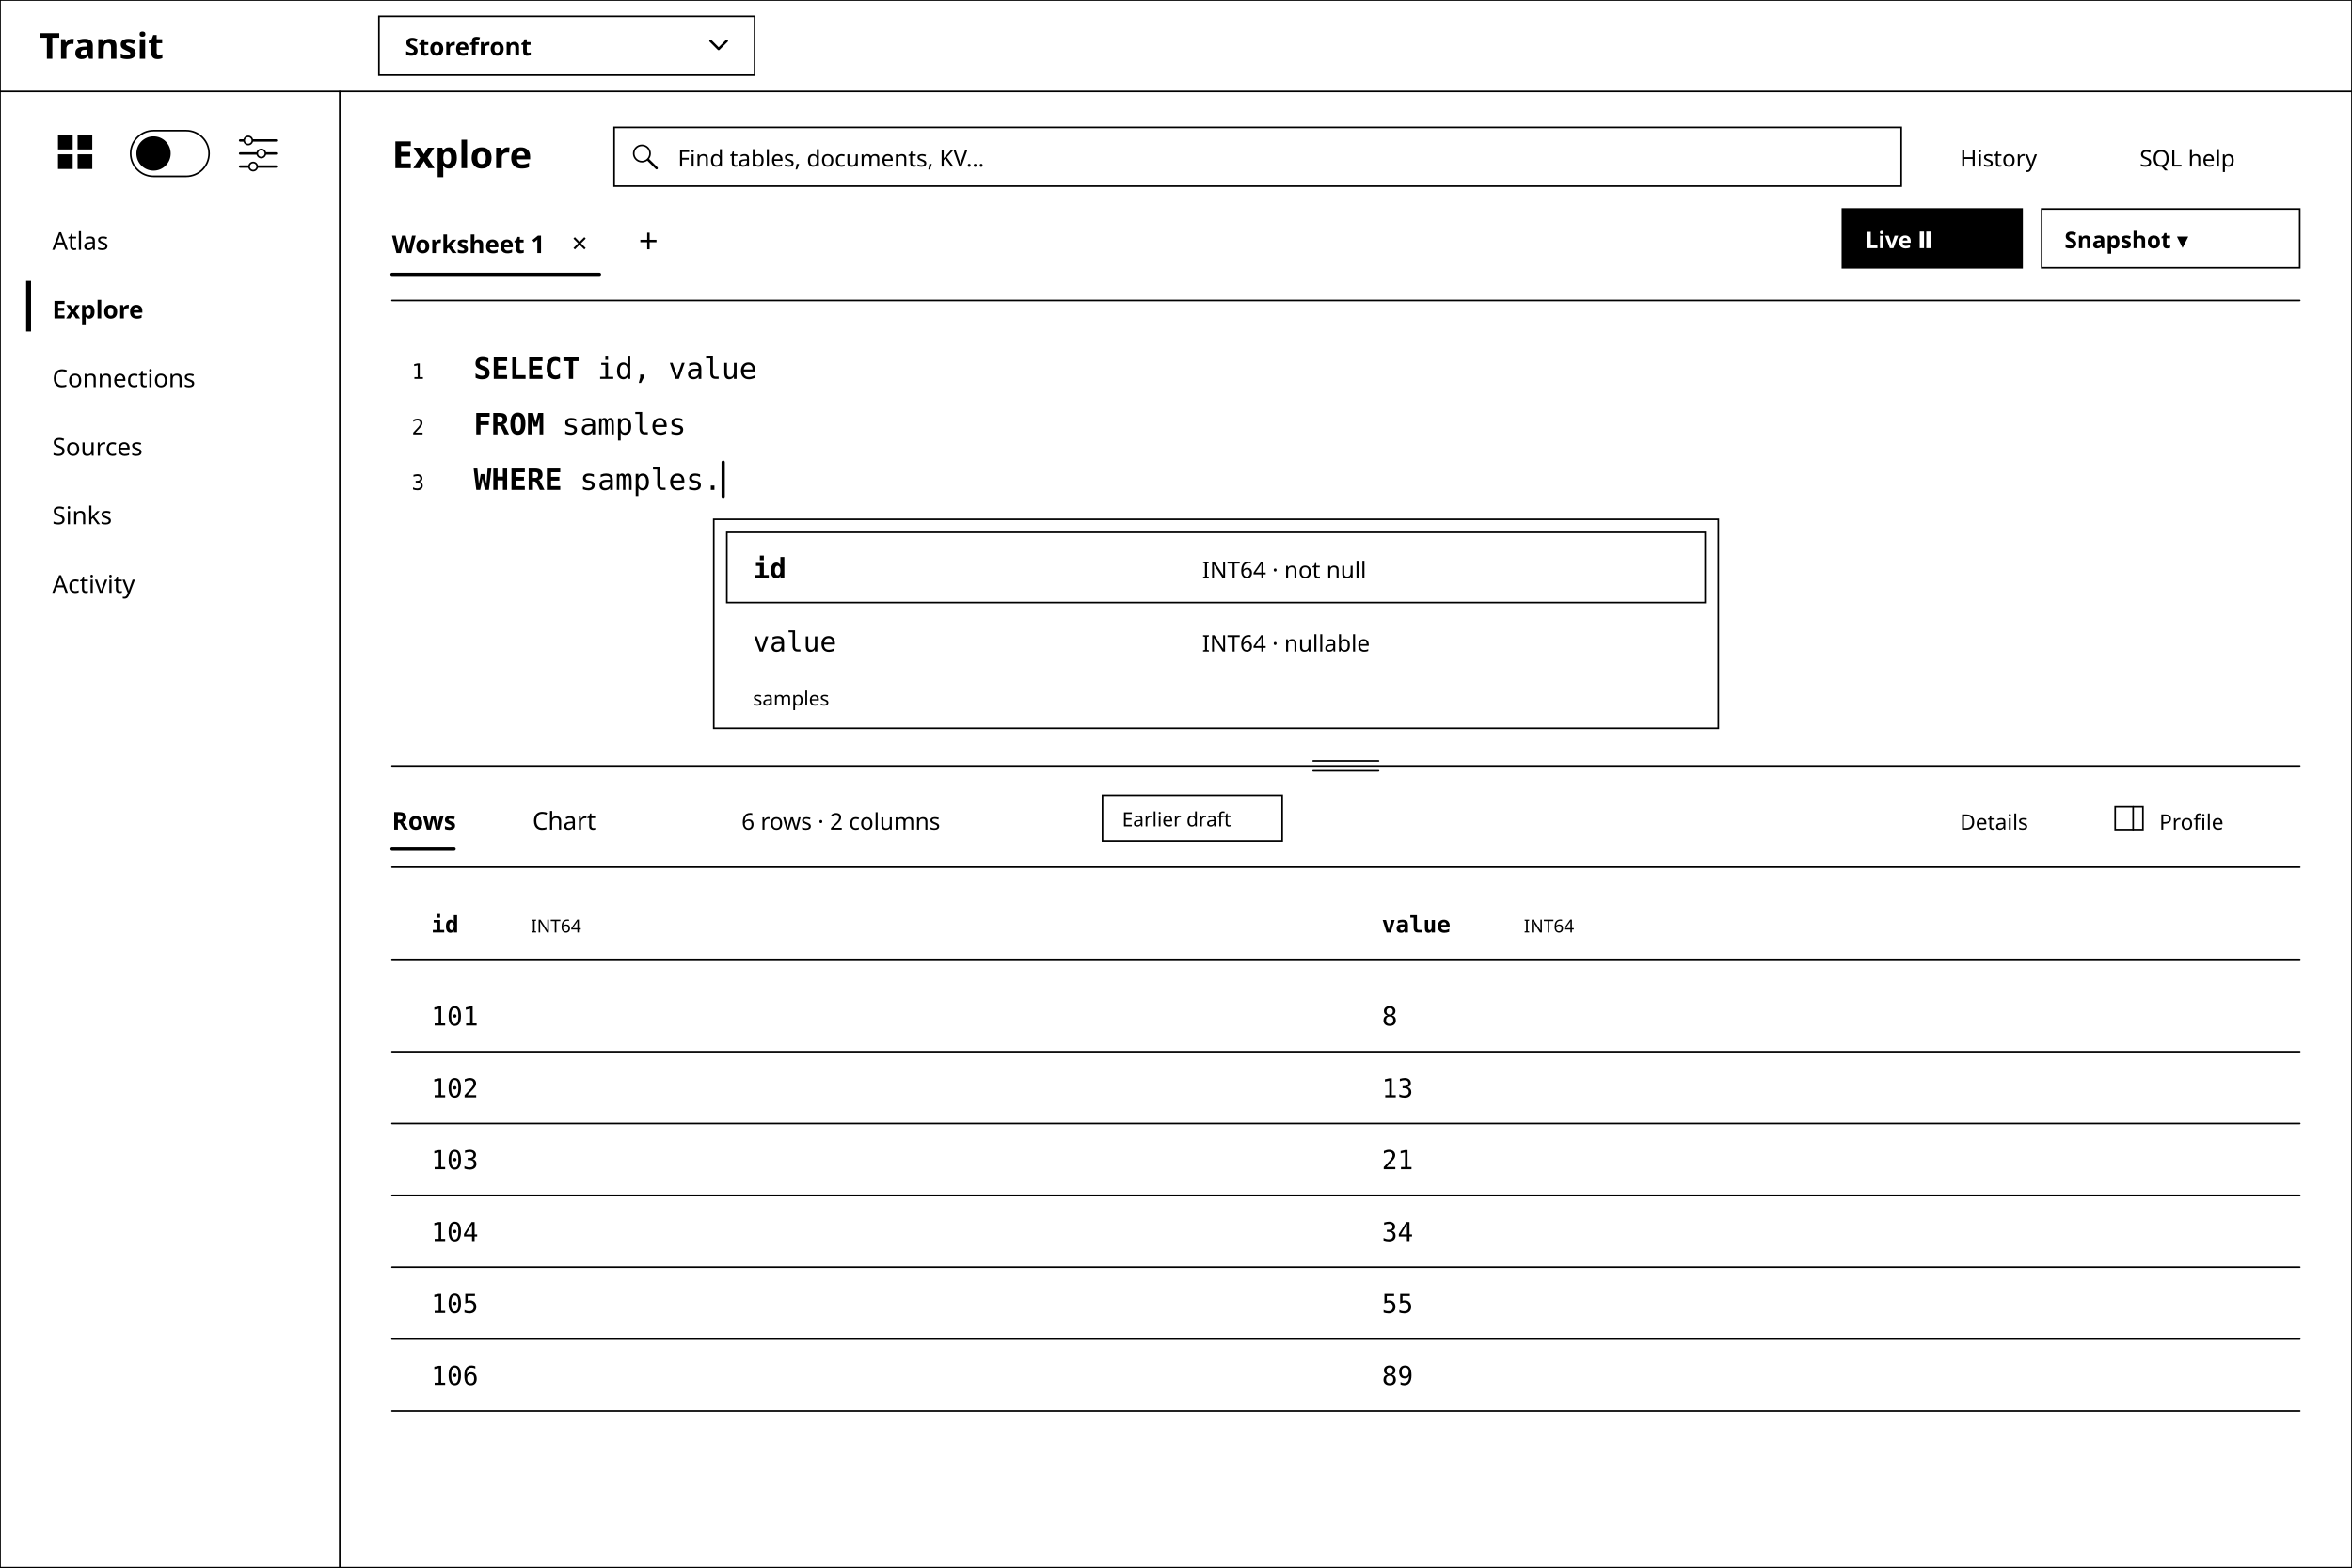
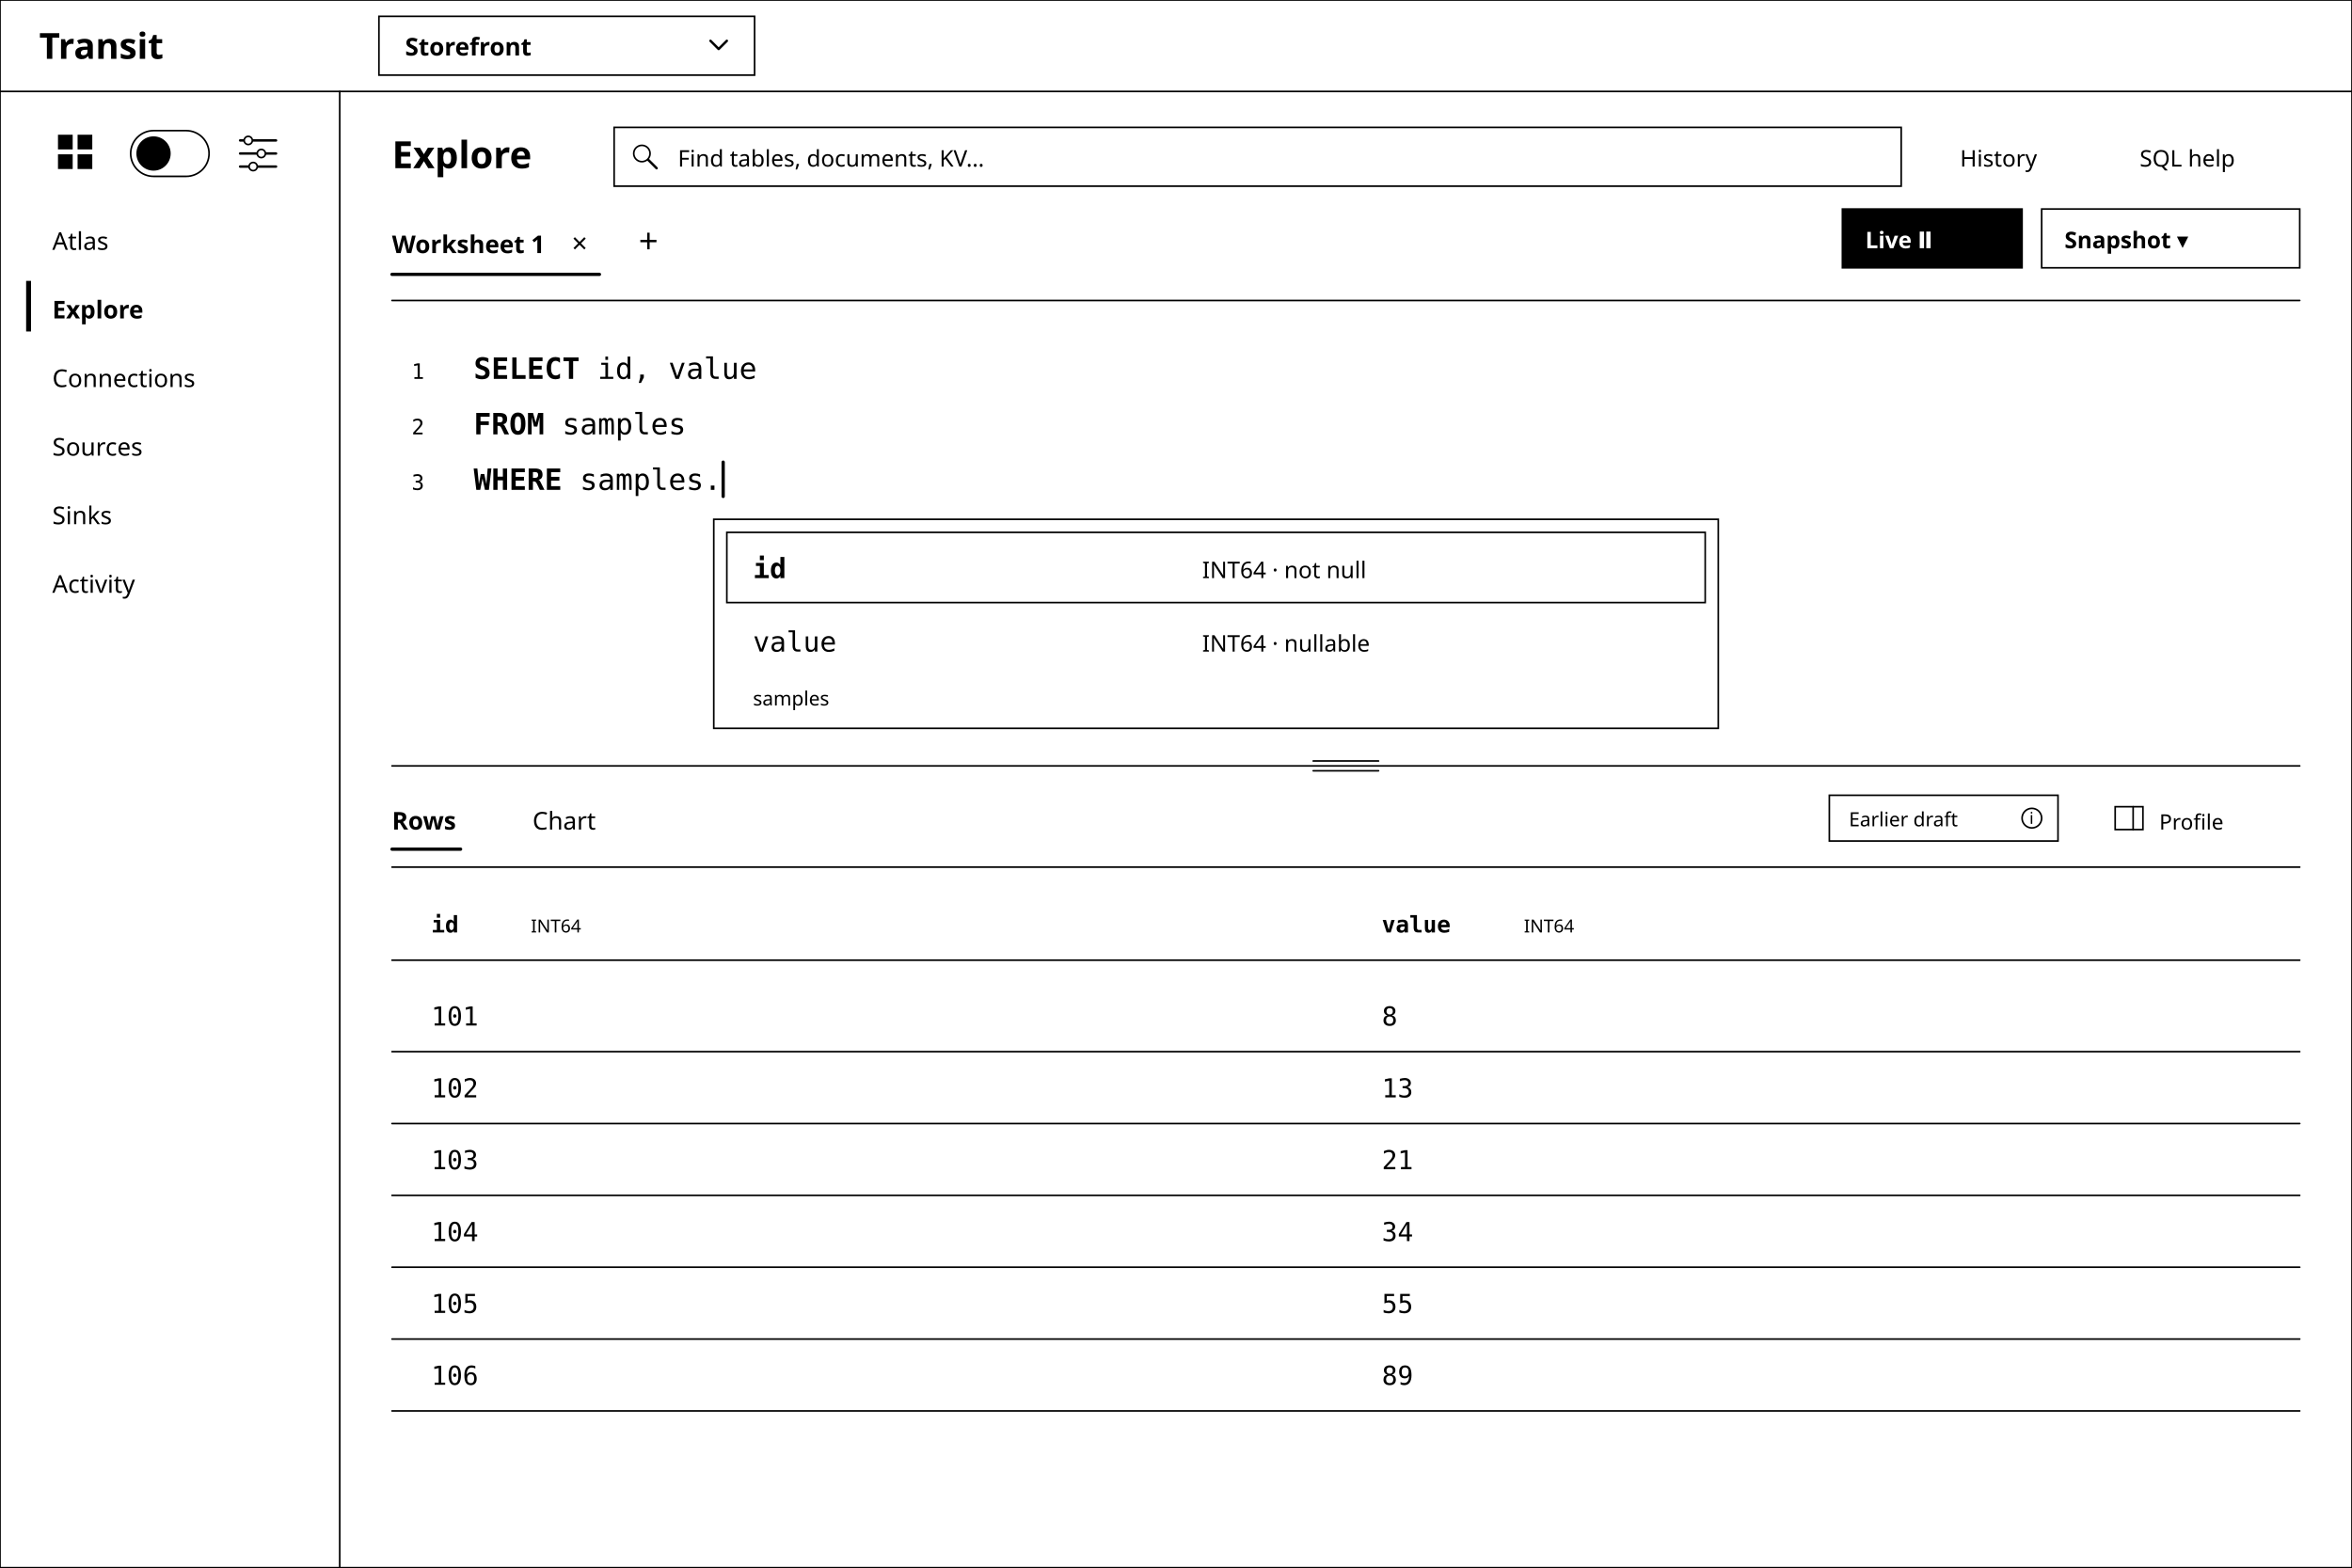
<svg xmlns="http://www.w3.org/2000/svg" width="1440" height="960" viewBox="0 0 1440 960" role="img" aria-labelledby="title desc">
  <rect x="0" y="0" width="1440" height="960" rx="0" fill="white" stroke="black" />
  <text x="24" y="36" font-family="sans-serif" font-size="22" font-weight="700" fill="black">Transit</text>
  <rect x="232" y="10" width="230" height="36" rx="0" fill="white" stroke="black" />
  <text x="248" y="34" font-family="sans-serif" font-size="15" font-weight="700" fill="black">Storefront</text>
  <path d="M435 25 l5 5 l5 -5" fill="none" stroke="black" stroke-width="1.5" stroke-linecap="round" stroke-linejoin="round" />
  <path d="M0 56 H1440" fill="none" stroke="black" stroke-width="1" stroke-linecap="round" stroke-linejoin="round" />
  <path d="M208 56 L208 960" fill="none" stroke="black" stroke-width="1" stroke-linecap="round" stroke-linejoin="round" />
  <g role="img" aria-label="Area: Workspace. Workspace left; Operations right.">
    <rect x="36" y="83" width="8" height="8" rx="0" fill="black" stroke="black" />
    <rect x="36" y="95" width="8" height="8" rx="0" fill="black" stroke="black" />
    <rect x="48" y="83" width="8" height="8" rx="0" fill="black" stroke="black" />
    <rect x="48" y="95" width="8" height="8" rx="0" fill="black" stroke="black" />
    <rect x="80" y="80" width="48" height="28" rx="14" fill="white" stroke="black" />
    <circle cx="94" cy="94" r="10" fill="black" stroke="black" />
    <path d="M147 86 H169" fill="none" stroke="black" stroke-width="1.5" stroke-linecap="round" stroke-linejoin="round" />
    <circle cx="152" cy="86" r="2.5" fill="white" stroke="black" />
    <path d="M147 94 H169" fill="none" stroke="black" stroke-width="1.5" stroke-linecap="round" stroke-linejoin="round" />
    <circle cx="160" cy="94" r="2.5" fill="white" stroke="black" />
    <path d="M147 102 H169" fill="none" stroke="black" stroke-width="1.5" stroke-linecap="round" stroke-linejoin="round" />
    <circle cx="155" cy="102" r="2.5" fill="white" stroke="black" />
  </g>
  <text xml:space="preserve" x="32" y="153" font-family="sans-serif" font-size="15" font-weight="400" fill="black">Atlas</text>
  <rect x="16" y="172" width="3" height="31" rx="0" fill="black" stroke="none" />
  <text xml:space="preserve" x="32" y="195" font-family="sans-serif" font-size="15" font-weight="700" fill="black">Explore</text>
  <text xml:space="preserve" x="32" y="237" font-family="sans-serif" font-size="15" font-weight="400" fill="black">Connections</text>
  <text xml:space="preserve" x="32" y="279" font-family="sans-serif" font-size="15" font-weight="400" fill="black">Sources</text>
  <text xml:space="preserve" x="32" y="321" font-family="sans-serif" font-size="15" font-weight="400" fill="black">Sinks</text>
  <text xml:space="preserve" x="32" y="363" font-family="sans-serif" font-size="15" font-weight="400" fill="black">Activity</text>
  <text xml:space="preserve" x="240" y="103" font-family="sans-serif" font-size="23" font-weight="700" fill="black">Explore</text>
  <g role="img" aria-label="Find resources: search field">
    <rect x="376" y="78" width="788" height="36" rx="0" fill="white" stroke="black" />
    <circle cx="393" cy="94" r="5" fill="white" stroke="black" />
    <path d="M397 98 L402 103" fill="none" stroke="black" stroke-width="1.5" stroke-linecap="round" stroke-linejoin="round" />
    <text x="415" y="102" font-family="sans-serif" font-size="14" font-weight="400" fill="black">Find tables, documents, KV…</text>
  </g>
  <text xml:space="preserve" x="1200" y="102" font-family="sans-serif" font-size="14" font-weight="400" fill="black">History</text>
  <text xml:space="preserve" x="1310" y="102" font-family="sans-serif" font-size="14" font-weight="400" fill="black">SQL help</text>
  <text xml:space="preserve" x="240" y="155" font-family="sans-serif" font-size="15" font-weight="700" fill="black">Worksheet 1</text>
  <text xml:space="preserve" x="350" y="155" font-family="sans-serif" font-size="17" font-weight="400" fill="black">×</text>
  <text xml:space="preserve" x="391" y="155" font-family="sans-serif" font-size="21" font-weight="400" fill="black">+</text>
  <path d="M240 168 H367" fill="none" stroke="black" stroke-width="2" stroke-linecap="round" stroke-linejoin="round" />
  <rect x="1128" y="128" width="110" height="36" rx="0" fill="black" stroke="black" />
  <text x="1142" y="152" font-family="sans-serif" font-size="14" font-weight="700" fill="white">Live  Ⅱ</text>
  <rect x="1250" y="128" width="158" height="36" rx="0" fill="white" stroke="black" />
  <text x="1264" y="152" font-family="sans-serif" font-size="14" font-weight="700" fill="black">Snapshot  ▾</text>
  <path d="M240 184 H1408" fill="none" stroke="black" stroke-width="1" stroke-linecap="round" stroke-linejoin="round" />
  <text xml:space="preserve" x="252" y="232" font-family="monospace" font-size="13" font-weight="400" fill="black">1</text>
  <text xml:space="preserve" x="290" y="232" font-family="monospace" font-size="18" font-weight="700" fill="black">SELECT</text>
  <text xml:space="preserve" x="355.04" y="232" font-family="monospace" font-size="18" font-weight="400" fill="black"> id, value</text>
  <text xml:space="preserve" x="252" y="266" font-family="monospace" font-size="13" font-weight="400" fill="black">2</text>
  <text xml:space="preserve" x="290" y="266" font-family="monospace" font-size="18" font-weight="700" fill="black">FROM</text>
  <text xml:space="preserve" x="333.36" y="266" font-family="monospace" font-size="18" font-weight="400" fill="black"> samples</text>
  <text xml:space="preserve" x="252" y="300" font-family="monospace" font-size="13" font-weight="400" fill="black">3</text>
  <text xml:space="preserve" x="290" y="300" font-family="monospace" font-size="18" font-weight="700" fill="black">WHERE</text>
  <text xml:space="preserve" x="344.2" y="300" font-family="monospace" font-size="18" font-weight="400" fill="black"> samples.</text>
  <path d="M442.76 283 L442.76 304" fill="none" stroke="black" stroke-width="2" stroke-linecap="round" stroke-linejoin="round" />
  <rect x="437" y="318" width="615" height="128" rx="0" fill="white" stroke="black" />
  <rect x="445" y="326" width="599" height="43" rx="0" fill="white" stroke="black" />
  <text xml:space="preserve" x="461" y="354" font-family="monospace" font-size="17" font-weight="700" fill="black">id</text>
  <text xml:space="preserve" x="736" y="354" font-family="sans-serif" font-size="14" font-weight="400" fill="black">INT64 · not null</text>
  <text xml:space="preserve" x="461" y="399" font-family="monospace" font-size="17" font-weight="400" fill="black">value</text>
  <text xml:space="preserve" x="736" y="399" font-family="sans-serif" font-size="14" font-weight="400" fill="black">INT64 · nullable</text>
  <text xml:space="preserve" x="461" y="432" font-family="sans-serif" font-size="12" font-weight="400" fill="black">samples</text>
+   <defs>
+     <pattern id="stripe" patternUnits="userSpaceOnUse" width="5" height="5">
+       <rect width="5" height="5" fill="white" />
+       <path d="M-1 1 l2 -2 M0 5 l5 -5 M4 6 l2 -2" stroke="black" stroke-width="1" />
+     </pattern>
+   </defs>
  <path d="M240 469 H1408" fill="none" stroke="black" stroke-width="1" stroke-linecap="round" stroke-linejoin="round" />
  <path d="M804 466 H844" fill="none" stroke="black" stroke-width="1" stroke-linecap="round" stroke-linejoin="round" />
  <path d="M804 472 H844" fill="none" stroke="black" stroke-width="1" stroke-linecap="round" stroke-linejoin="round" />
  <text x="240" y="508" font-family="sans-serif" font-size="15" font-weight="700" fill="black">Rows</text>
-   <path d="M240 520 H278" fill="none" stroke="black" stroke-width="2" stroke-linecap="round" stroke-linejoin="round" />
  <text x="326" y="508" font-family="sans-serif" font-size="15" font-weight="400" fill="black">Chart</text>
-   <text x="454" y="508" font-family="sans-serif" font-size="14" font-weight="400" fill="black">6 rows · 2 columns</text>
-   <rect x="675" y="487" width="110" height="28" rx="0" fill="white" stroke="black" />
-   <text x="687" y="506" font-family="sans-serif" font-size="12" font-weight="400" fill="black">Earlier draft</text>
-   <text x="1200" y="508" font-family="sans-serif" font-size="13" font-weight="400" fill="black">Details</text>
+   <path d="M240 520 H282" fill="none" stroke="black" stroke-width="2" stroke-linecap="round" stroke-linejoin="round" />
+   <g role="img" aria-label="Earlier draft — Query info">
+     <rect x="1120" y="487" width="140" height="28" rx="0" fill="white" stroke="black" />
+     <text x="1132" y="506" font-family="sans-serif" font-size="12" font-weight="400" fill="black">Earlier draft</text>
+     <circle cx="1244" cy="501" r="6" fill="white" stroke="black" />
+     <text x="1242.5" y="504.5" font-family="sans-serif" font-size="10" font-weight="400" fill="black">i</text>
+   </g>
  <rect x="1295" y="494" width="17" height="14" rx="0" fill="white" stroke="black" />
  <path d="M1306 494 L1306 508" fill="none" stroke="black" stroke-width="1" stroke-linecap="round" stroke-linejoin="round" />
  <text x="1322" y="508" font-family="sans-serif" font-size="13" font-weight="400" fill="black">Profile</text>
  <path d="M240 531 H1408" fill="none" stroke="black" stroke-width="1" stroke-linecap="round" stroke-linejoin="round" />
  <text x="264" y="571" font-family="monospace" font-size="14" font-weight="700" fill="black">id</text>
  <text x="325" y="571" font-family="sans-serif" font-size="11" font-weight="400" fill="black">INT64</text>
  <text x="846" y="571" font-family="monospace" font-size="14" font-weight="700" fill="black">value</text>
  <text x="933" y="571" font-family="sans-serif" font-size="11" font-weight="400" fill="black">INT64</text>
  <path d="M240 588 H1408" fill="none" stroke="black" stroke-width="1" stroke-linecap="round" stroke-linejoin="round" />
  <text x="264" y="628" font-family="monospace" font-size="16" font-weight="400" fill="black">101</text>
  <text x="846" y="628" font-family="monospace" font-size="16" font-weight="400" fill="black">8</text>
  <path d="M240 644 H1408" fill="none" stroke="black" stroke-width="1" stroke-linecap="round" stroke-linejoin="round" />
  <text x="264" y="672" font-family="monospace" font-size="16" font-weight="400" fill="black">102</text>
  <text x="846" y="672" font-family="monospace" font-size="16" font-weight="400" fill="black">13</text>
  <path d="M240 688 H1408" fill="none" stroke="black" stroke-width="1" stroke-linecap="round" stroke-linejoin="round" />
  <text x="264" y="716" font-family="monospace" font-size="16" font-weight="400" fill="black">103</text>
  <text x="846" y="716" font-family="monospace" font-size="16" font-weight="400" fill="black">21</text>
  <path d="M240 732 H1408" fill="none" stroke="black" stroke-width="1" stroke-linecap="round" stroke-linejoin="round" />
  <text x="264" y="760" font-family="monospace" font-size="16" font-weight="400" fill="black">104</text>
  <text x="846" y="760" font-family="monospace" font-size="16" font-weight="400" fill="black">34</text>
  <path d="M240 776 H1408" fill="none" stroke="black" stroke-width="1" stroke-linecap="round" stroke-linejoin="round" />
  <text x="264" y="804" font-family="monospace" font-size="16" font-weight="400" fill="black">105</text>
  <text x="846" y="804" font-family="monospace" font-size="16" font-weight="400" fill="black">55</text>
  <path d="M240 820 H1408" fill="none" stroke="black" stroke-width="1" stroke-linecap="round" stroke-linejoin="round" />
  <text x="264" y="848" font-family="monospace" font-size="16" font-weight="400" fill="black">106</text>
  <text x="846" y="848" font-family="monospace" font-size="16" font-weight="400" fill="black">89</text>
  <path d="M240 864 H1408" fill="none" stroke="black" stroke-width="1" stroke-linecap="round" stroke-linejoin="round" />
</svg>
